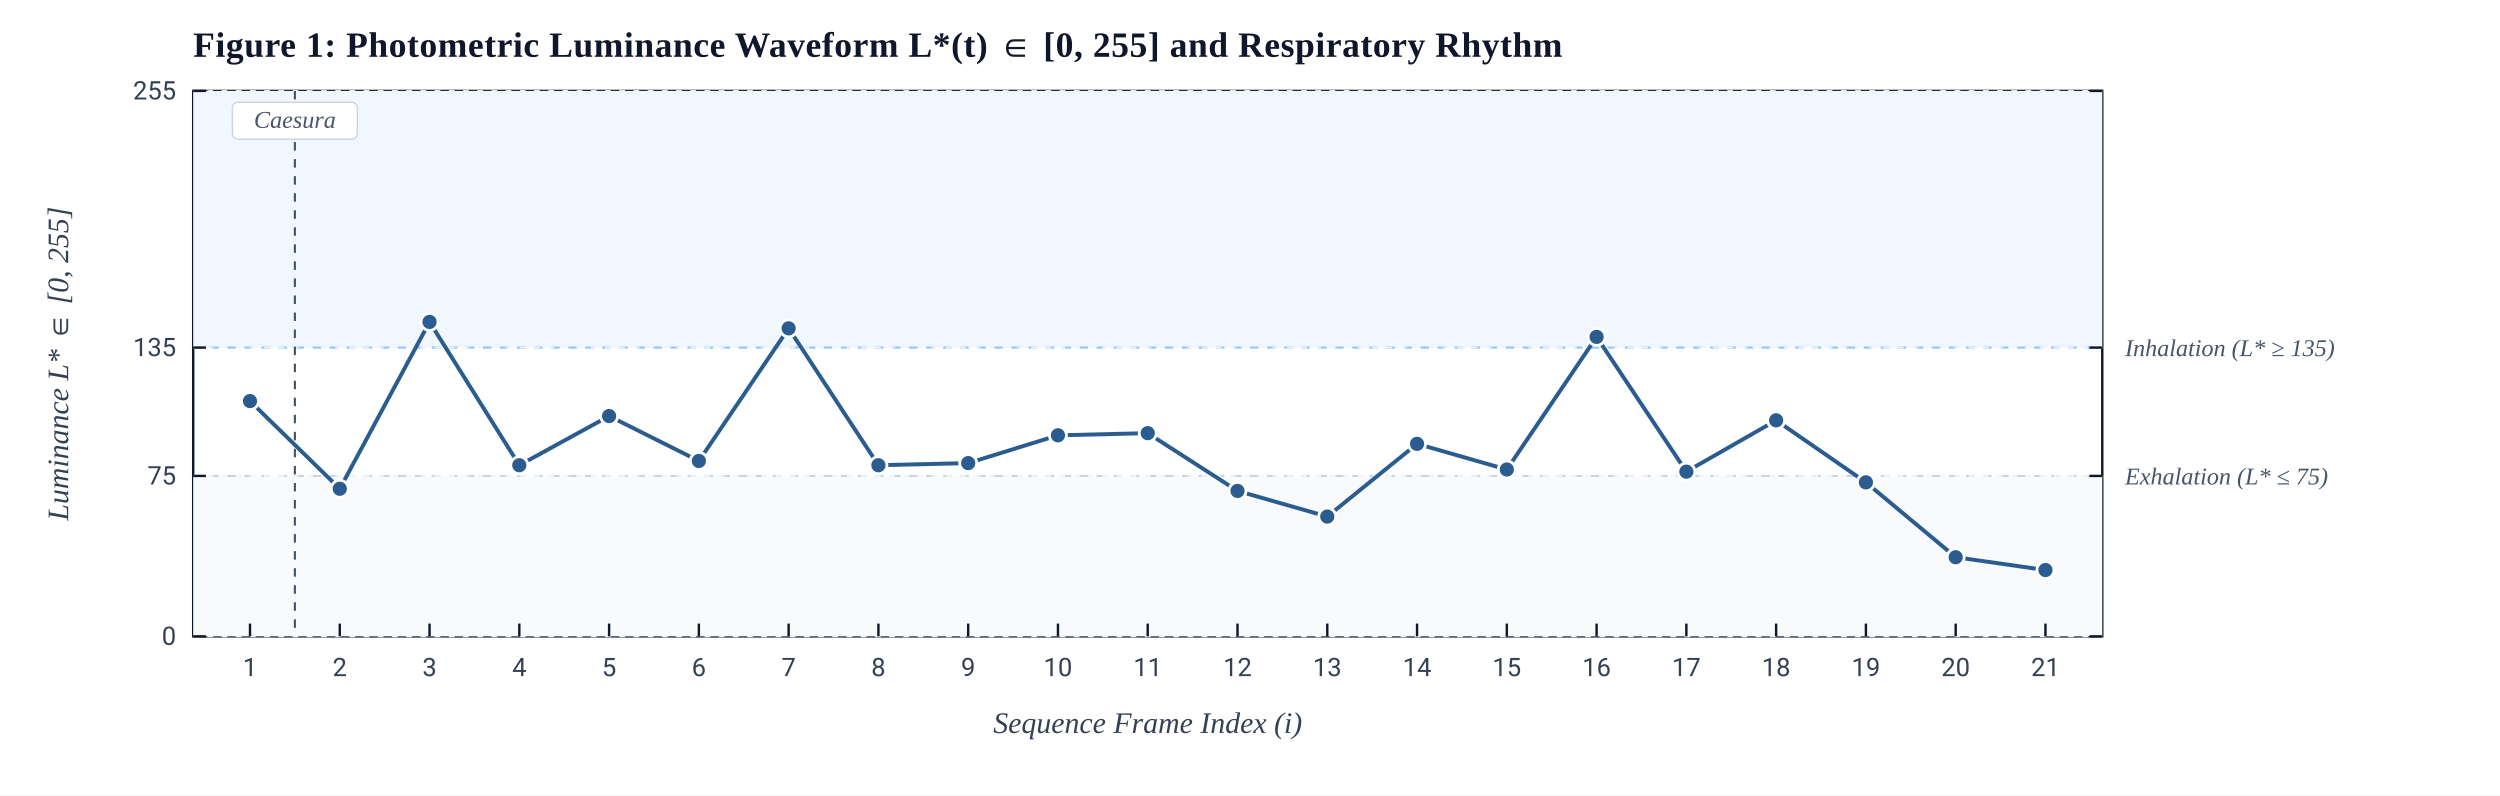
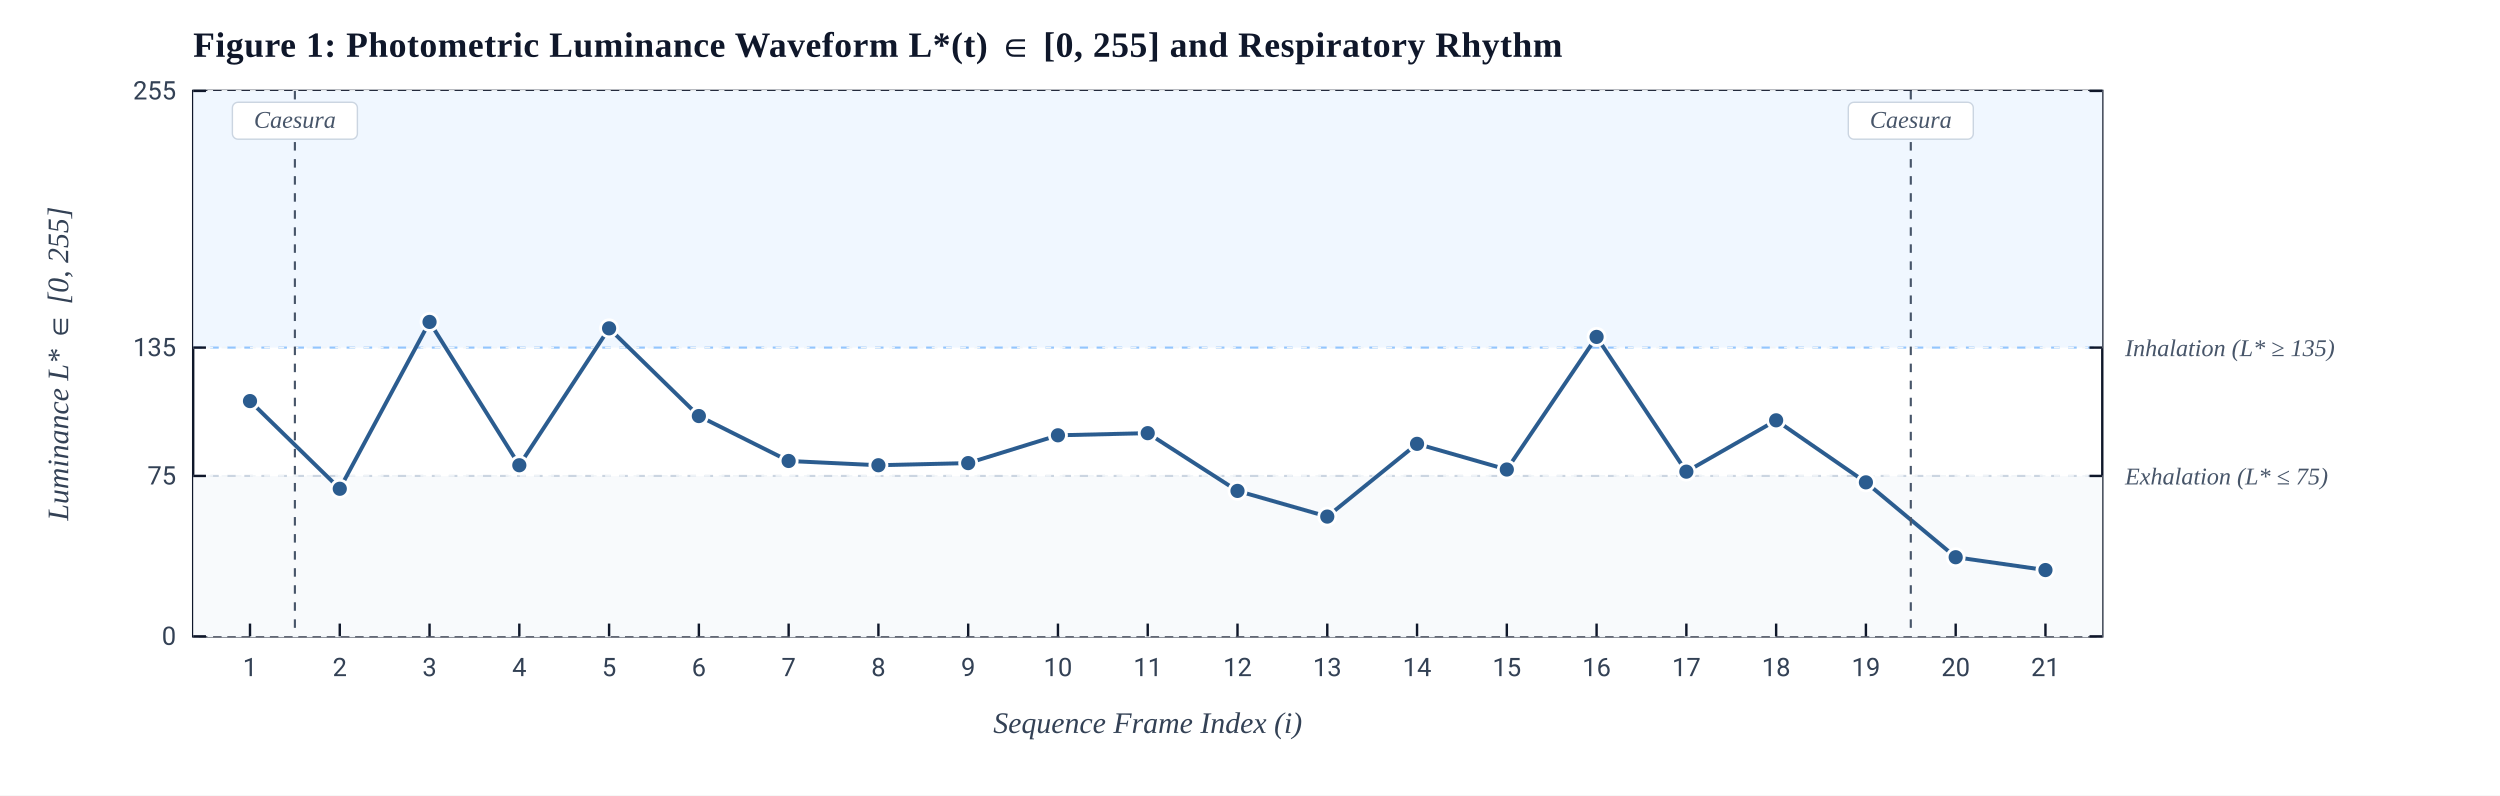
<svg xmlns="http://www.w3.org/2000/svg" viewBox="0 0 880 280" width="100%" height="100%">
  <style>
    .paper-bg { fill: #ffffff; }
    .spine-box { fill: #ffffff; stroke: #0f172a; stroke-width: 0.85; }
    .academic-grid { stroke: #f1f5f9; stroke-width: 0.6; stroke-dasharray: 2 3; }
    .tick-line { stroke: #0f172a; stroke-width: 0.85; }
    .fig-heading { fill: #0f172a; font-family: "Times New Roman", Times, "Nimbus Roman No9 L", "Liberation Serif", serif; font-size: 12.5px; font-weight: bold; letter-spacing: 0.2px; }
    .axis-title { fill: #334155; font-family: "Times New Roman", Times, "Nimbus Roman No9 L", "Liberation Serif", serif; font-size: 10.5px; font-style: italic; }
    .tick-label { fill: #334155; font-family: -apple-system, BlinkMacSystemFont, "Segoe UI", Roboto, Helvetica, Arial, sans-serif; font-size: 9px; font-variant-numeric: tabular-nums; }
    .threshold-label { fill: #475569; font-family: "Times New Roman", Times, "Nimbus Roman No9 L", "Liberation Serif", serif; font-size: 8.5px; font-style: italic; }
  </style>
  <rect width="880" height="280" class="paper-bg" />
  <text x="68" y="20" class="fig-heading">Figure 1: Photometric Luminance Waveform L*(t) ∈ [0, 255] and Respiratory Rhythm</text>
  <rect x="68" y="32" width="672" height="192" class="spine-box" />
  <rect x="68" y="32" width="672" height="90.353" fill="#f0f7ff" stroke="none" />
  <rect x="68" y="167.529" width="672" height="56.471" fill="#f8fafc" stroke="none" />
  <line x1="68" y1="122.353" x2="740" y2="122.353" stroke="#93c5fd" stroke-width="0.75" stroke-dasharray="3 3" />
  <text x="748" y="125.353" class="threshold-label" fill="#2b5c8f" text-anchor="start">Inhalation (L* ≥ 135)</text>
  <line x1="68" y1="167.529" x2="740" y2="167.529" stroke="#cbd5e1" stroke-width="0.75" stroke-dasharray="3 3" />
  <text x="748" y="170.529" class="threshold-label" fill="#475569" text-anchor="start">Exhalation (L* ≤ 75)</text>
  <text transform="translate(24, 128) rotate(-90)" class="axis-title" text-anchor="middle">Luminance L* ∈ [0, 255]</text>
  <line x1="68" y1="32" x2="740" y2="32" class="academic-grid" />
  <line x1="68" y1="32" x2="72.5" y2="32" class="tick-line" />
  <line x1="735.5" y1="32" x2="740" y2="32" class="tick-line" />
  <text x="62" y="35" class="tick-label" text-anchor="end">255</text>
  <line x1="68" y1="122.353" x2="740" y2="122.353" class="academic-grid" />
  <line x1="68" y1="122.353" x2="72.5" y2="122.353" class="tick-line" />
  <line x1="735.5" y1="122.353" x2="740" y2="122.353" class="tick-line" />
  <text x="62" y="125.353" class="tick-label" text-anchor="end">135</text>
  <line x1="68" y1="167.529" x2="740" y2="167.529" class="academic-grid" />
  <line x1="68" y1="167.529" x2="72.5" y2="167.529" class="tick-line" />
  <line x1="735.5" y1="167.529" x2="740" y2="167.529" class="tick-line" />
  <text x="62" y="170.529" class="tick-label" text-anchor="end">75</text>
  <line x1="68" y1="224" x2="740" y2="224" class="academic-grid" />
  <line x1="68" y1="224" x2="72.5" y2="224" class="tick-line" />
  <line x1="735.5" y1="224" x2="740" y2="224" class="tick-line" />
  <text x="62" y="227" class="tick-label" text-anchor="end">0</text>
-   <path d="M 88 141.176 L 119.6 172.047 L 151.2 113.318 L 182.8 163.765 L 214.4 146.447 L 246 162.259 L 277.6 115.576 L 309.2 163.765 L 340.8 163.012 L 372.4 153.224 L 404 152.471 L 435.6 172.8 L 467.2 181.835 L 498.8 156.235 L 530.4 165.271 L 562 118.588 L 593.6 166.024 L 625.2 147.953 L 656.8 169.788 L 688.4 196.141 L 720 200.659" fill="none" stroke="#2b5c8f" stroke-width="1.4" stroke-linejoin="round" stroke-linecap="round" />
+   <path d="M 88 141.176 L 119.6 172.047 L 151.2 113.318 L 182.8 163.765 L 214.4 115.576 L 246 146.447 L 277.6 162.259 L 309.2 163.765 L 340.8 163.012 L 372.4 153.224 L 404 152.471 L 435.6 172.8 L 467.2 181.835 L 498.8 156.235 L 530.4 165.271 L 562 118.588 L 593.6 166.024 L 625.2 147.953 L 656.8 169.788 L 688.4 196.141 L 720 200.659" fill="none" stroke="#2b5c8f" stroke-width="1.4" stroke-linejoin="round" stroke-linecap="round" />
  <line x1="103.8" y1="32" x2="103.8" y2="224" stroke="#475569" stroke-width="0.75" stroke-dasharray="3 3" />
  <rect x="81.8" y="36" width="44" height="13" fill="#ffffff" stroke="#cbd5e1" stroke-width="0.5" rx="2" />
  <text x="103.8" y="45" class="threshold-label" fill="#334155" text-anchor="middle">Caesura</text>
+   <line x1="672.6" y1="32" x2="672.6" y2="224" stroke="#475569" stroke-width="0.75" stroke-dasharray="3 3" />
+   <rect x="650.6" y="36" width="44" height="13" fill="#ffffff" stroke="#cbd5e1" stroke-width="0.5" rx="2" />
+   <text x="672.6" y="45" class="threshold-label" fill="#334155" text-anchor="middle">Caesura</text>
  <circle cx="88" cy="141.176" r="3.0" fill="#2b5c8f" stroke="#ffffff" stroke-width="1.0" />
  <line x1="88" y1="219.5" x2="88" y2="224" class="tick-line" />
  <text x="88" y="238" class="tick-label" text-anchor="middle">1</text>
  <circle cx="119.6" cy="172.047" r="3.0" fill="#2b5c8f" stroke="#ffffff" stroke-width="1.0" />
  <line x1="119.6" y1="219.5" x2="119.6" y2="224" class="tick-line" />
  <text x="119.6" y="238" class="tick-label" text-anchor="middle">2</text>
  <circle cx="151.2" cy="113.318" r="3.0" fill="#2b5c8f" stroke="#ffffff" stroke-width="1.0" />
  <line x1="151.2" y1="219.5" x2="151.2" y2="224" class="tick-line" />
  <text x="151.2" y="238" class="tick-label" text-anchor="middle">3</text>
  <circle cx="182.8" cy="163.765" r="3.0" fill="#2b5c8f" stroke="#ffffff" stroke-width="1.0" />
  <line x1="182.8" y1="219.5" x2="182.8" y2="224" class="tick-line" />
  <text x="182.8" y="238" class="tick-label" text-anchor="middle">4</text>
-   <circle cx="214.4" cy="146.447" r="3.0" fill="#2b5c8f" stroke="#ffffff" stroke-width="1.0" />
+   <circle cx="214.4" cy="115.576" r="3.0" fill="#2b5c8f" stroke="#ffffff" stroke-width="1.0" />
  <line x1="214.4" y1="219.5" x2="214.4" y2="224" class="tick-line" />
  <text x="214.4" y="238" class="tick-label" text-anchor="middle">5</text>
-   <circle cx="246" cy="162.259" r="3.0" fill="#2b5c8f" stroke="#ffffff" stroke-width="1.0" />
+   <circle cx="246" cy="146.447" r="3.0" fill="#2b5c8f" stroke="#ffffff" stroke-width="1.0" />
  <line x1="246" y1="219.5" x2="246" y2="224" class="tick-line" />
  <text x="246" y="238" class="tick-label" text-anchor="middle">6</text>
-   <circle cx="277.6" cy="115.576" r="3.0" fill="#2b5c8f" stroke="#ffffff" stroke-width="1.0" />
+   <circle cx="277.6" cy="162.259" r="3.0" fill="#2b5c8f" stroke="#ffffff" stroke-width="1.0" />
  <line x1="277.6" y1="219.5" x2="277.6" y2="224" class="tick-line" />
  <text x="277.6" y="238" class="tick-label" text-anchor="middle">7</text>
  <circle cx="309.2" cy="163.765" r="3.0" fill="#2b5c8f" stroke="#ffffff" stroke-width="1.0" />
  <line x1="309.2" y1="219.5" x2="309.2" y2="224" class="tick-line" />
  <text x="309.2" y="238" class="tick-label" text-anchor="middle">8</text>
  <circle cx="340.8" cy="163.012" r="3.0" fill="#2b5c8f" stroke="#ffffff" stroke-width="1.0" />
  <line x1="340.8" y1="219.5" x2="340.8" y2="224" class="tick-line" />
  <text x="340.8" y="238" class="tick-label" text-anchor="middle">9</text>
  <circle cx="372.4" cy="153.224" r="3.0" fill="#2b5c8f" stroke="#ffffff" stroke-width="1.0" />
  <line x1="372.4" y1="219.5" x2="372.4" y2="224" class="tick-line" />
  <text x="372.4" y="238" class="tick-label" text-anchor="middle">10</text>
  <circle cx="404" cy="152.471" r="3.0" fill="#2b5c8f" stroke="#ffffff" stroke-width="1.0" />
  <line x1="404" y1="219.5" x2="404" y2="224" class="tick-line" />
  <text x="404" y="238" class="tick-label" text-anchor="middle">11</text>
  <circle cx="435.6" cy="172.8" r="3.0" fill="#2b5c8f" stroke="#ffffff" stroke-width="1.0" />
  <line x1="435.6" y1="219.5" x2="435.6" y2="224" class="tick-line" />
  <text x="435.6" y="238" class="tick-label" text-anchor="middle">12</text>
  <circle cx="467.2" cy="181.835" r="3.0" fill="#2b5c8f" stroke="#ffffff" stroke-width="1.0" />
  <line x1="467.2" y1="219.5" x2="467.2" y2="224" class="tick-line" />
  <text x="467.2" y="238" class="tick-label" text-anchor="middle">13</text>
  <circle cx="498.8" cy="156.235" r="3.0" fill="#2b5c8f" stroke="#ffffff" stroke-width="1.0" />
  <line x1="498.8" y1="219.5" x2="498.8" y2="224" class="tick-line" />
  <text x="498.8" y="238" class="tick-label" text-anchor="middle">14</text>
  <circle cx="530.4" cy="165.271" r="3.0" fill="#2b5c8f" stroke="#ffffff" stroke-width="1.0" />
  <line x1="530.4" y1="219.5" x2="530.4" y2="224" class="tick-line" />
  <text x="530.4" y="238" class="tick-label" text-anchor="middle">15</text>
  <circle cx="562" cy="118.588" r="3.0" fill="#2b5c8f" stroke="#ffffff" stroke-width="1.0" />
  <line x1="562" y1="219.5" x2="562" y2="224" class="tick-line" />
  <text x="562" y="238" class="tick-label" text-anchor="middle">16</text>
  <circle cx="593.6" cy="166.024" r="3.0" fill="#2b5c8f" stroke="#ffffff" stroke-width="1.0" />
  <line x1="593.6" y1="219.5" x2="593.6" y2="224" class="tick-line" />
  <text x="593.6" y="238" class="tick-label" text-anchor="middle">17</text>
  <circle cx="625.2" cy="147.953" r="3.0" fill="#2b5c8f" stroke="#ffffff" stroke-width="1.0" />
  <line x1="625.2" y1="219.5" x2="625.2" y2="224" class="tick-line" />
  <text x="625.2" y="238" class="tick-label" text-anchor="middle">18</text>
  <circle cx="656.8" cy="169.788" r="3.0" fill="#2b5c8f" stroke="#ffffff" stroke-width="1.0" />
  <line x1="656.8" y1="219.5" x2="656.8" y2="224" class="tick-line" />
  <text x="656.8" y="238" class="tick-label" text-anchor="middle">19</text>
  <circle cx="688.4" cy="196.141" r="3.0" fill="#2b5c8f" stroke="#ffffff" stroke-width="1.0" />
  <line x1="688.4" y1="219.5" x2="688.4" y2="224" class="tick-line" />
  <text x="688.4" y="238" class="tick-label" text-anchor="middle">20</text>
  <circle cx="720" cy="200.659" r="3.0" fill="#2b5c8f" stroke="#ffffff" stroke-width="1.0" />
  <line x1="720" y1="219.5" x2="720" y2="224" class="tick-line" />
  <text x="720" y="238" class="tick-label" text-anchor="middle">21</text>
  <text x="404" y="258" class="axis-title" text-anchor="middle">Sequence Frame Index (i)</text>
</svg>
